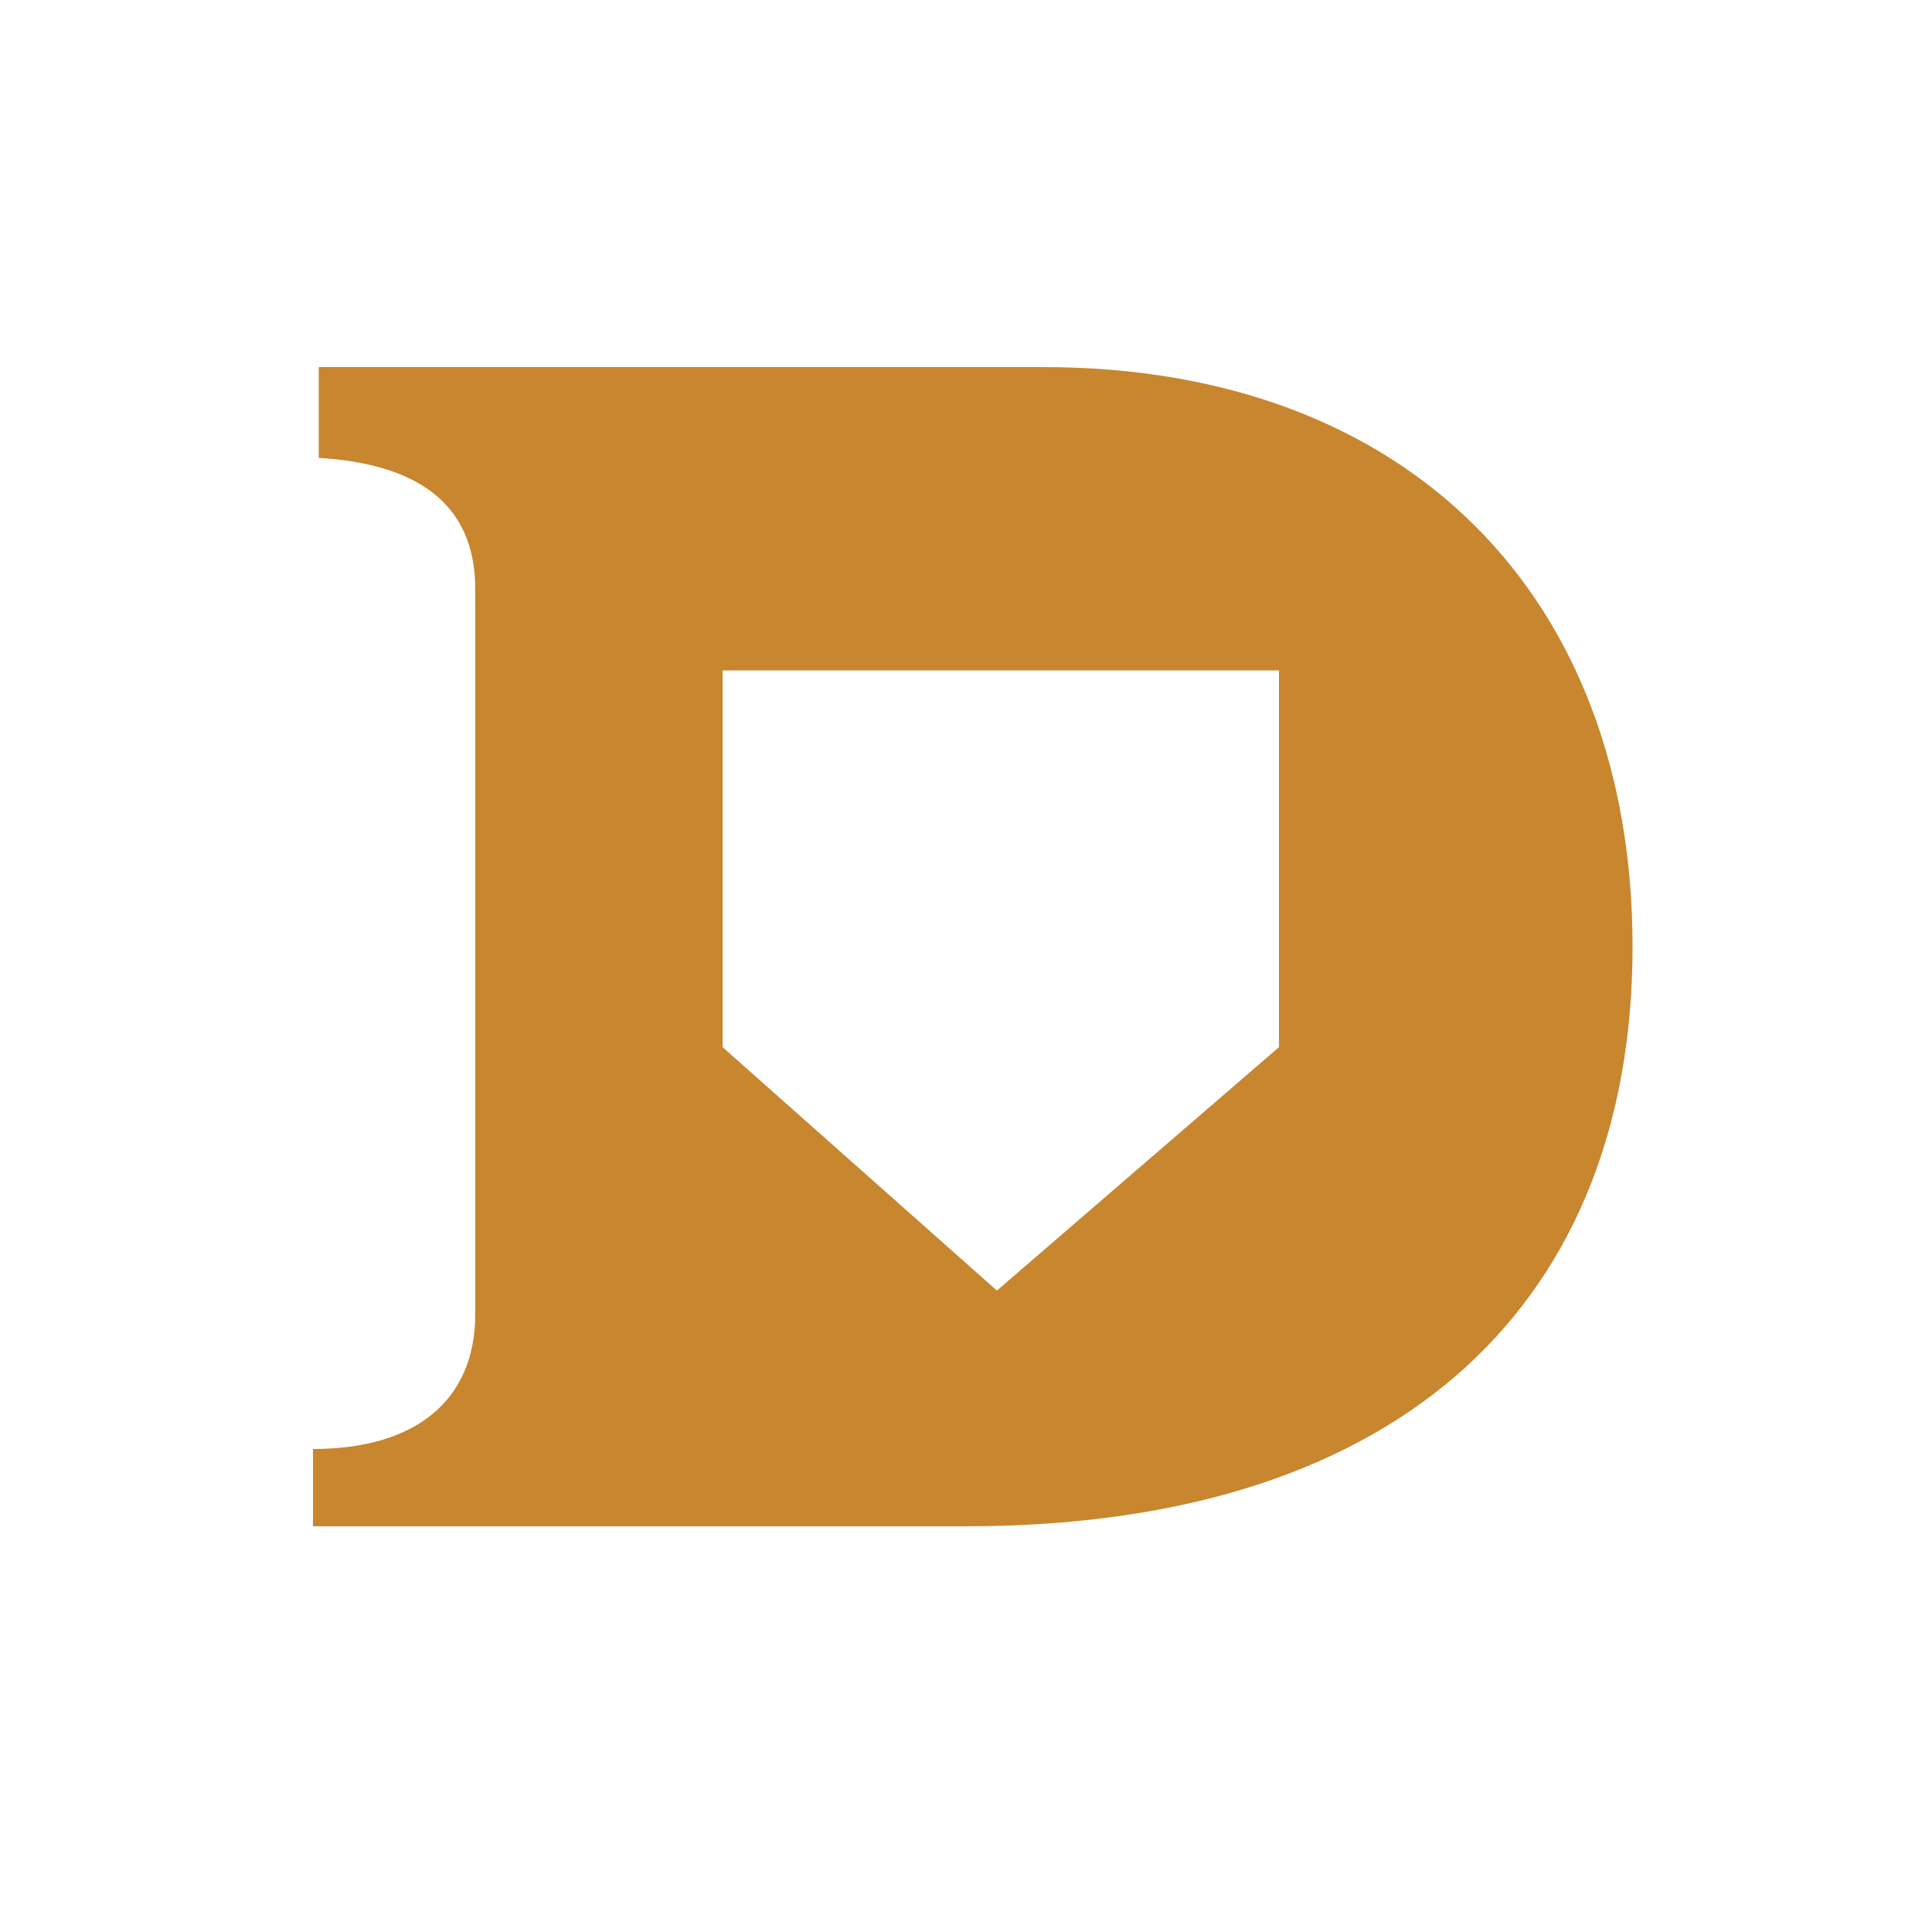
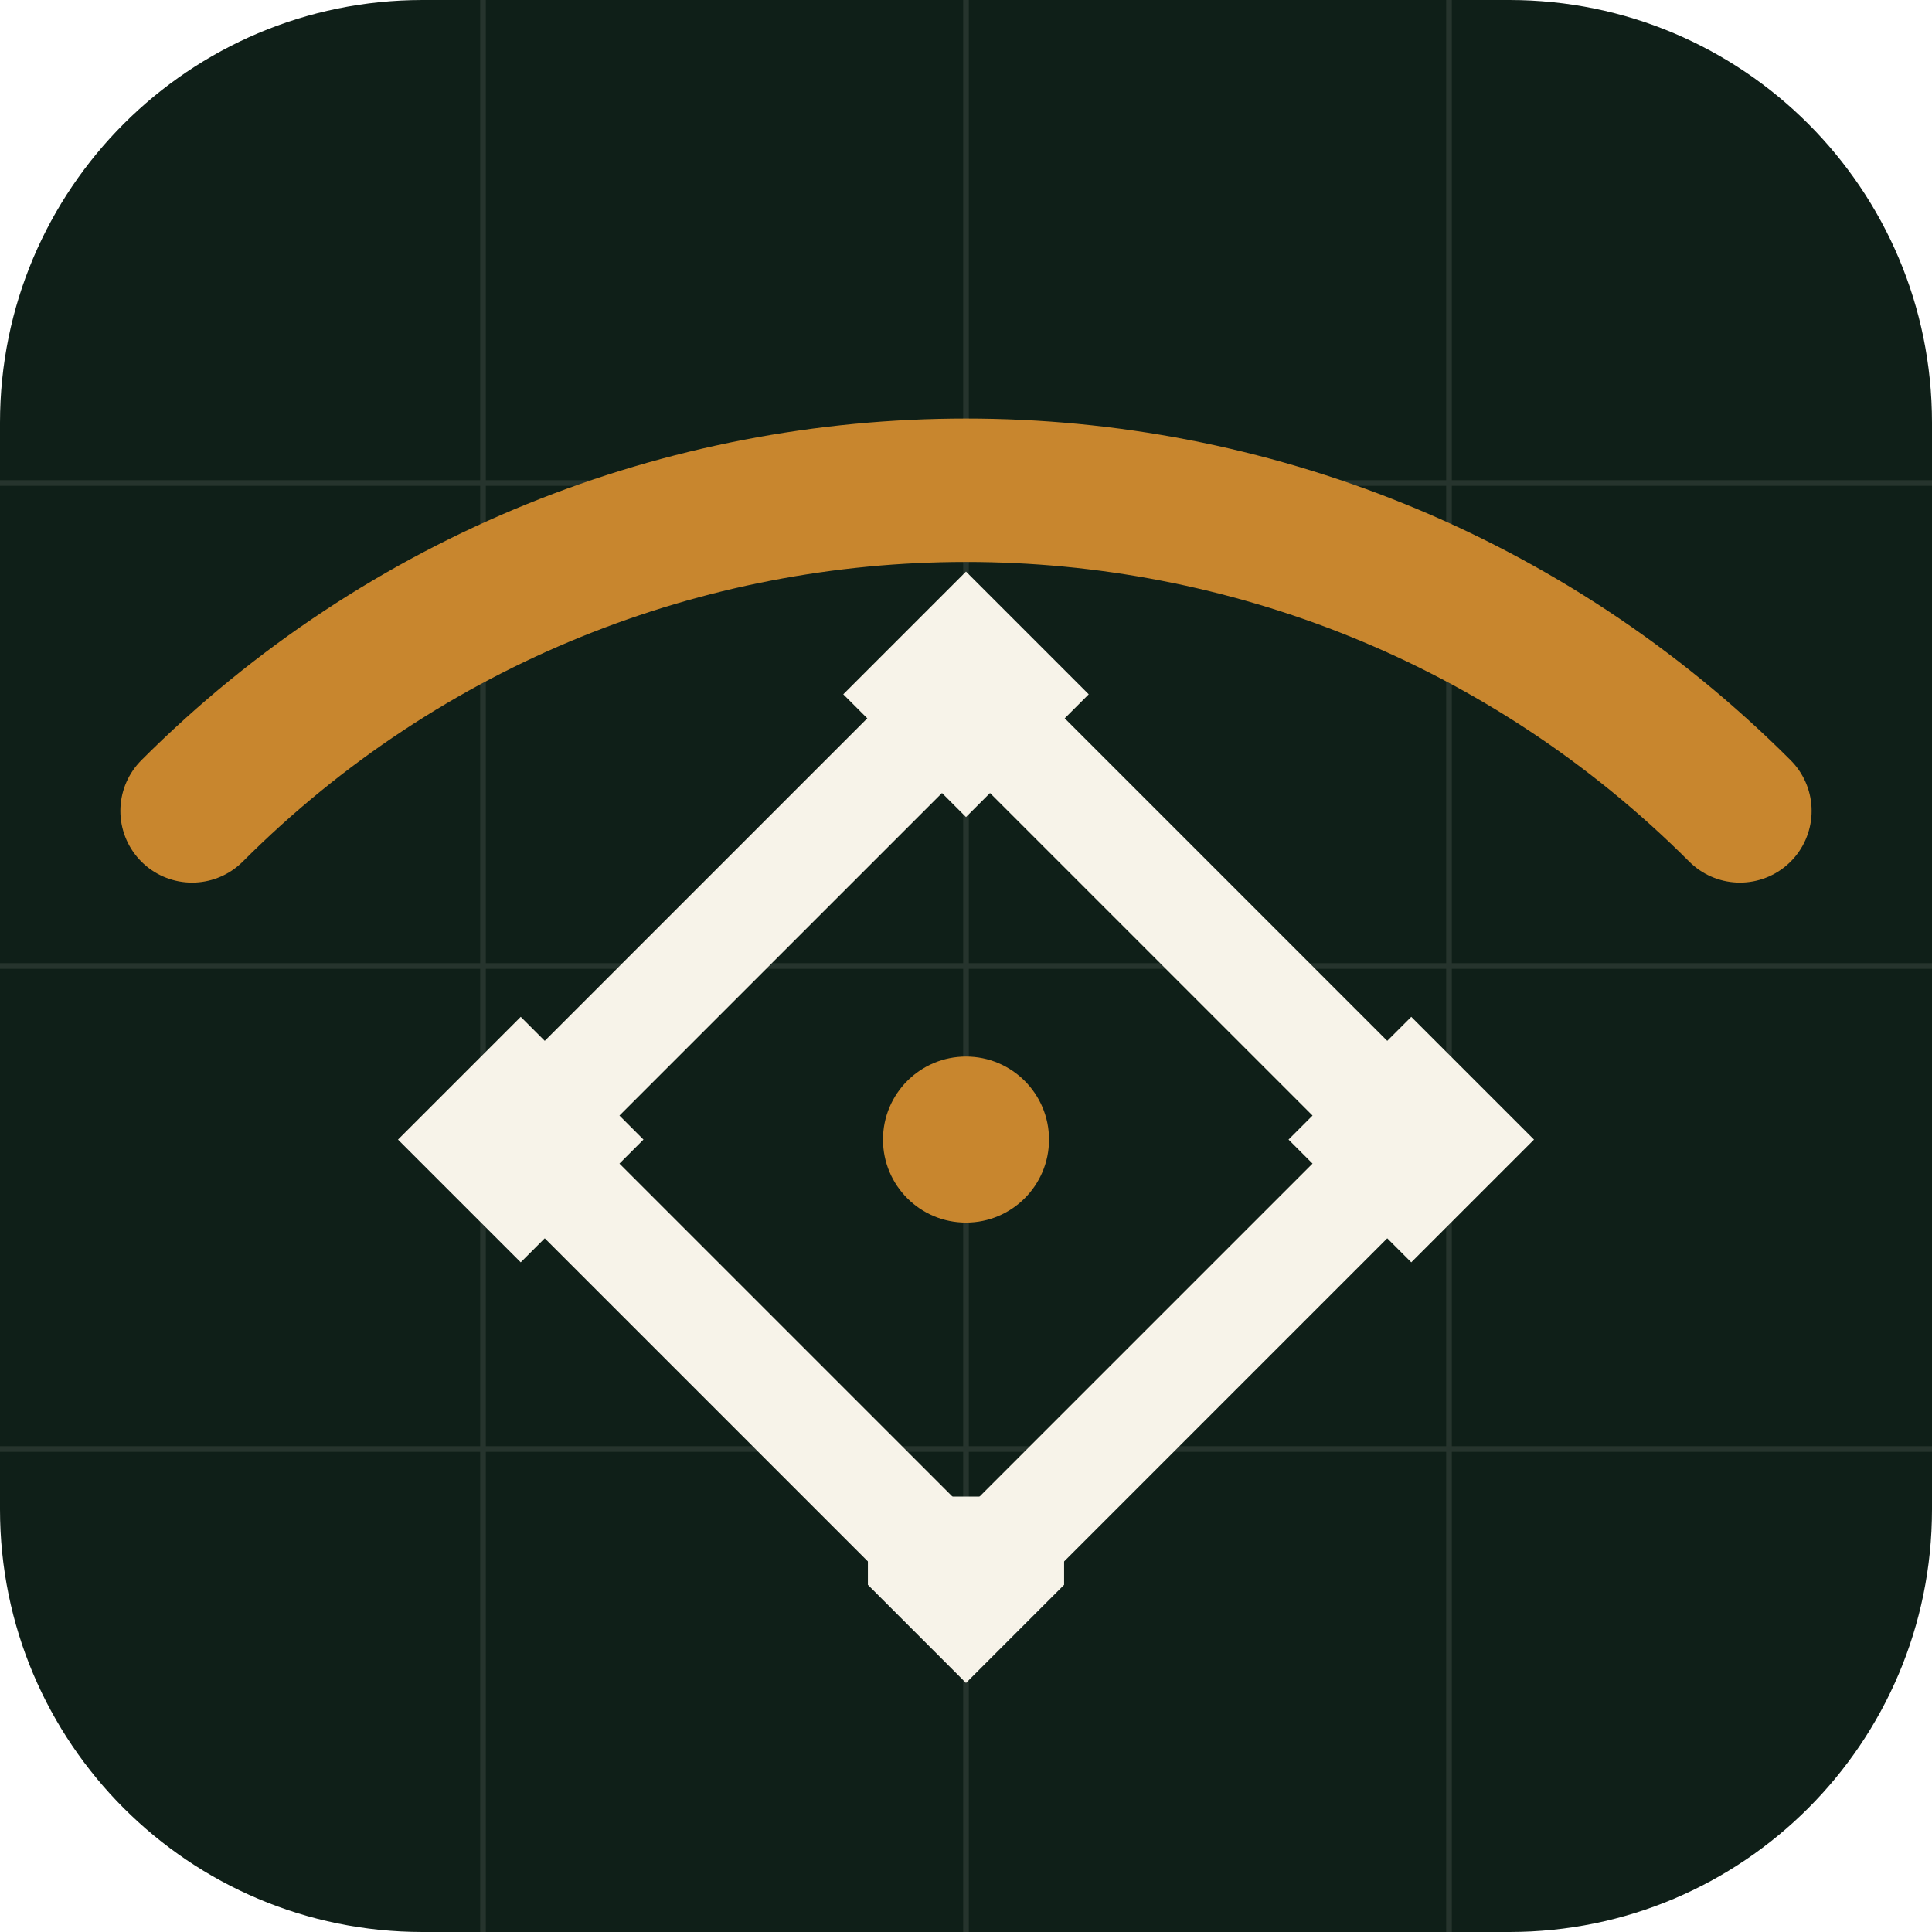
- <svg xmlns="http://www.w3.org/2000/svg" viewBox="0 0 100 100" role="img" aria-label="DugoutLab">
-   <path fill="#C8862E" fill-rule="evenodd" d="M16.5 19H54c19 0 30.5 12 30.5 30S73 79 50 79H16.2v-4c5.3 0 8.4-2.5 8.4-7V30.5c0-4.5-3.1-6.5-8.1-6.8z M37.4 34.7h28.8v19.5L51.6 66.8 37.4 54.2z" />
+ <svg xmlns="http://www.w3.org/2000/svg" viewBox="0 0 512 512" role="img" aria-label="DugoutLab">
+   <rect width="512" height="512" rx="112" fill="#0F1F18" />
+   <clipPath id="r">
+     <rect width="512" height="512" rx="112" />
+   </clipPath>
+   <g clip-path="url(#r)">
+     <g stroke="#F7F3E9" stroke-width="1.5" opacity="0.1">
+       <path d="M128 0V512M0 128H512" />
+       <path d="M256 0V512M0 256H512" />
+       <path d="M384 0V512M0 384H512" />
+     </g>
+   </g>
+   <path d="M50.9 214.9 A290 290 0 0 1 461.1 214.9" fill="none" stroke="#C8862E" stroke-width="38" stroke-linecap="round" />
+   <path d="M256.0 420.0 L374.0 302.0 L256.0 184.0 L138.0 302.0 Z" fill="none" stroke="#F7F3E9" stroke-width="28" stroke-linejoin="round" />
+   <circle cx="256" cy="302" r="22" fill="#C8862E" />
+   <rect x="351.0" y="279.0" width="46" height="46" transform="rotate(45 374.0 302.0)" fill="#F7F3E9" />
+   <rect x="233.0" y="161.0" width="46" height="46" transform="rotate(45 256.0 184.0)" fill="#F7F3E9" />
+   <rect x="115.0" y="279.0" width="46" height="46" transform="rotate(45 138.0 302.0)" fill="#F7F3E9" />
+   <path d="M230 396.6 H282 V420 L256 446 L230 420 Z" fill="#F7F3E9" />
</svg>
